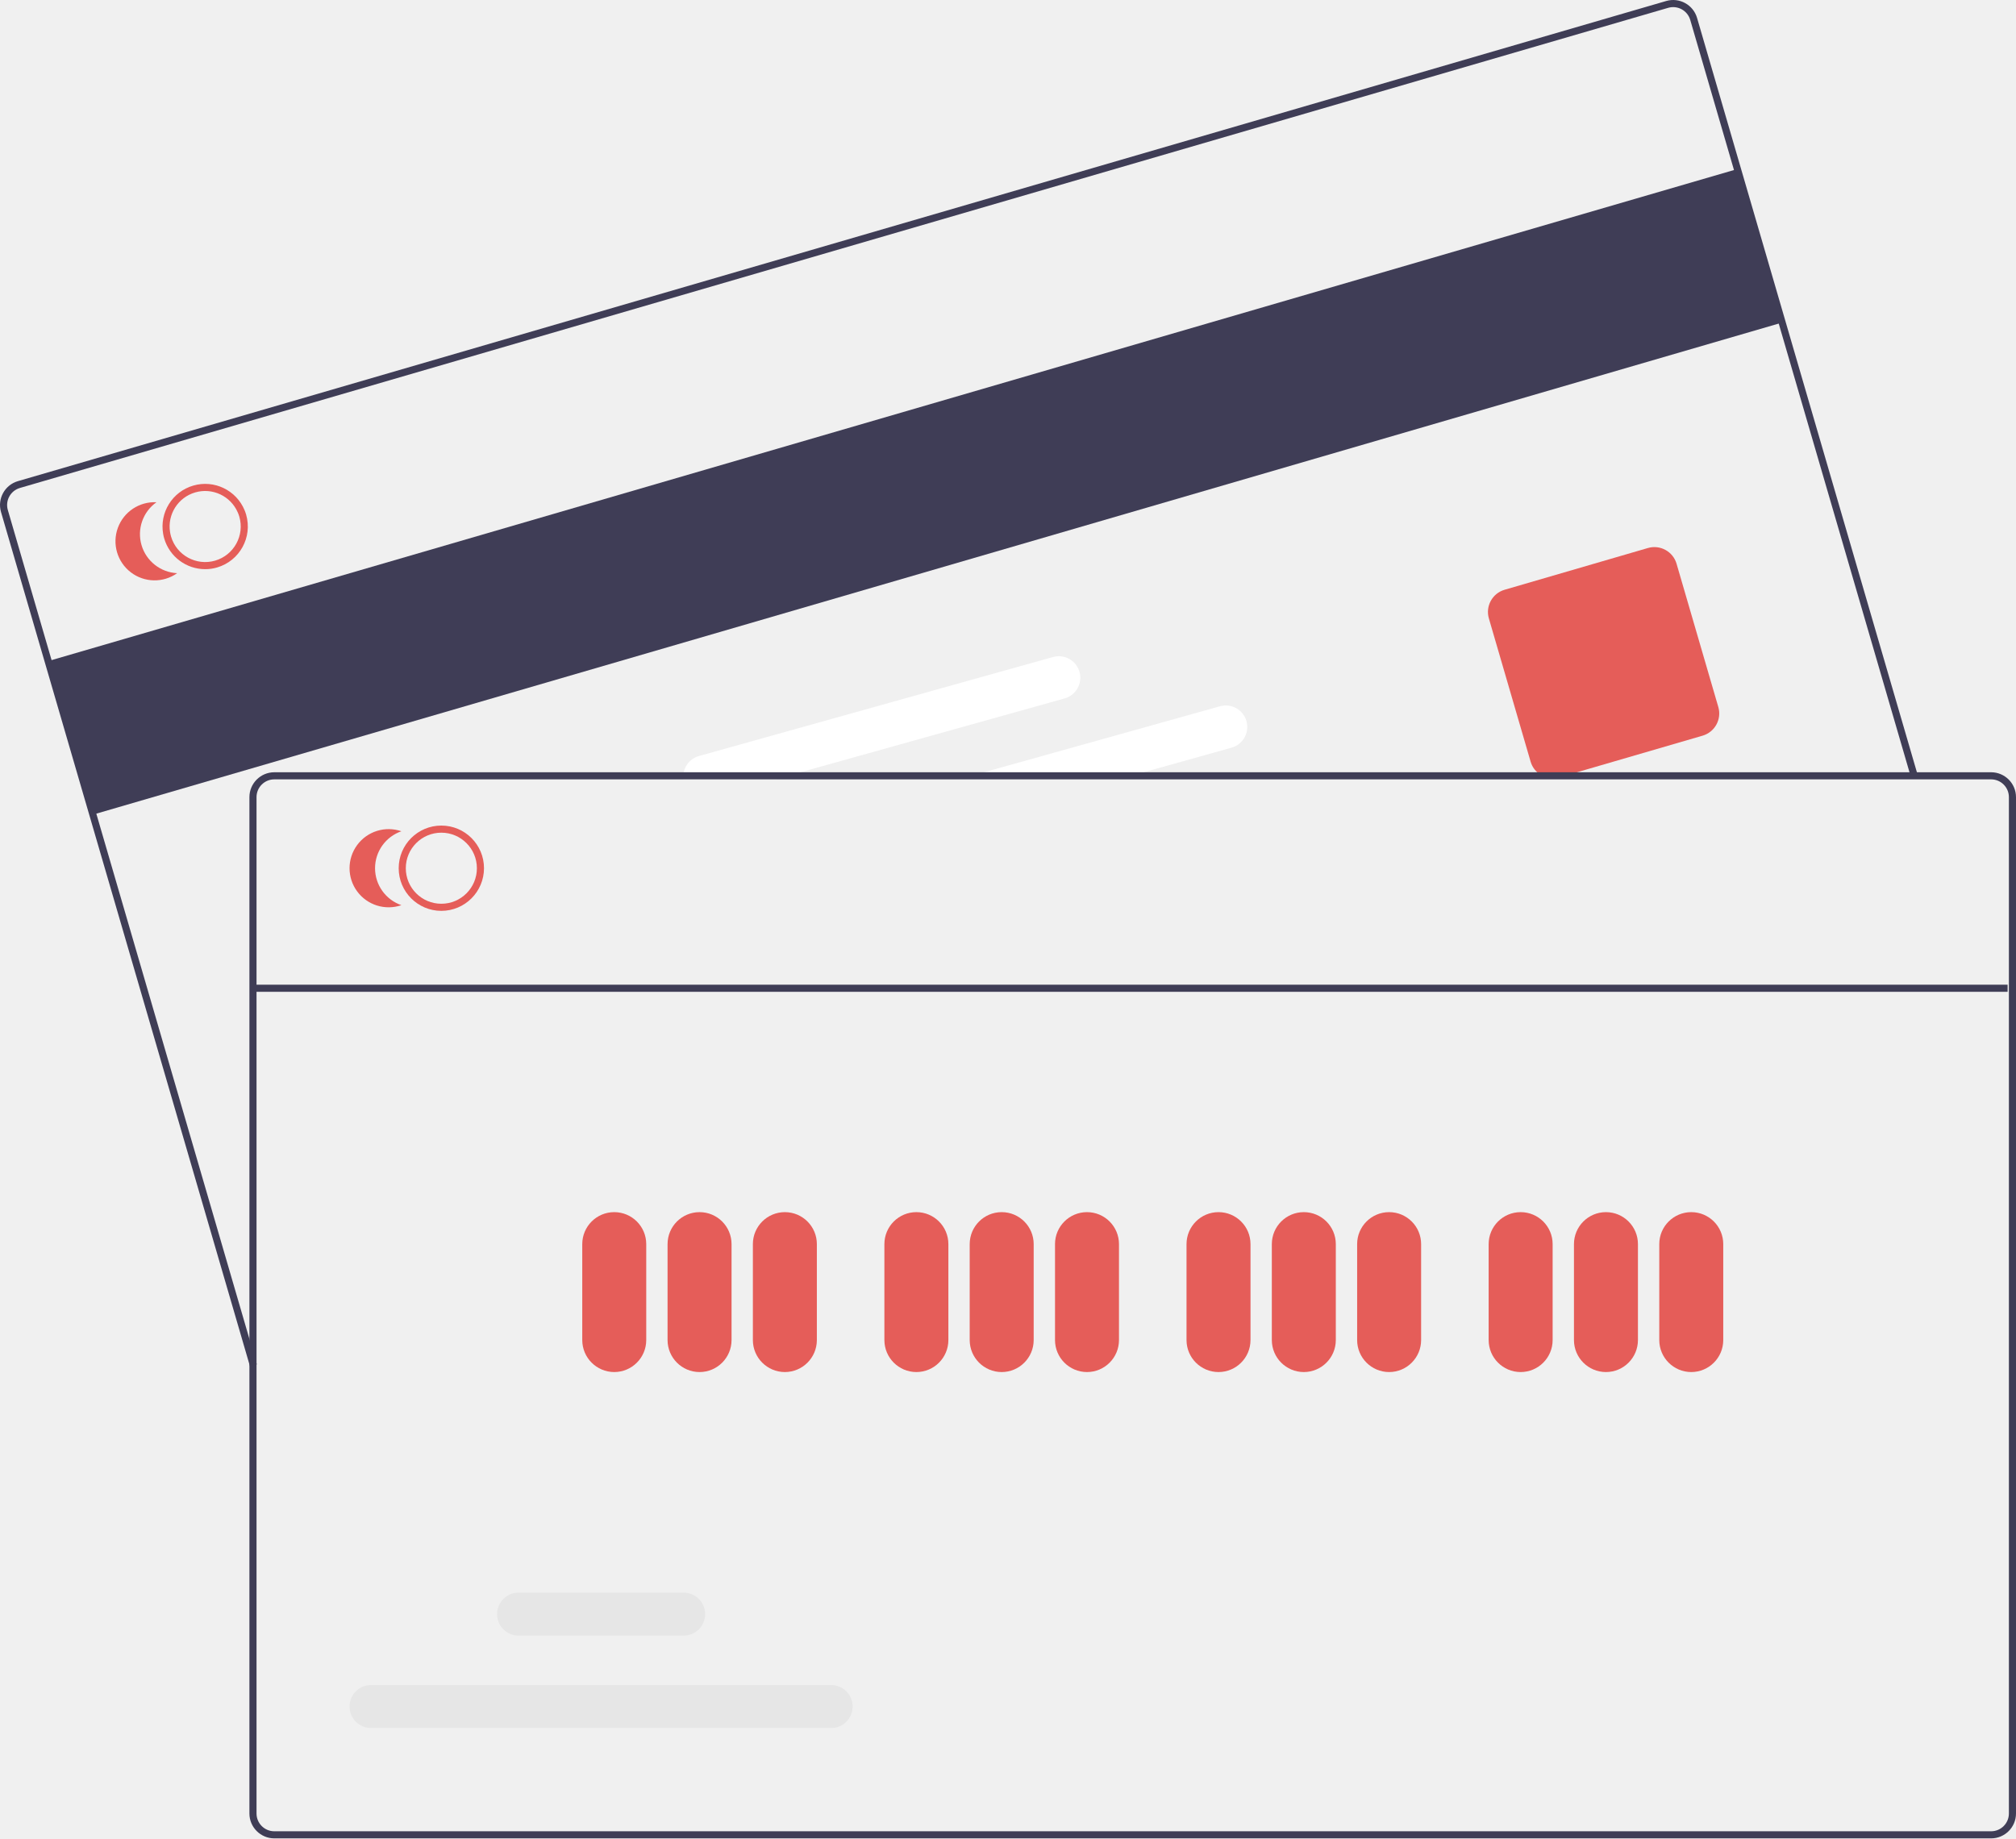
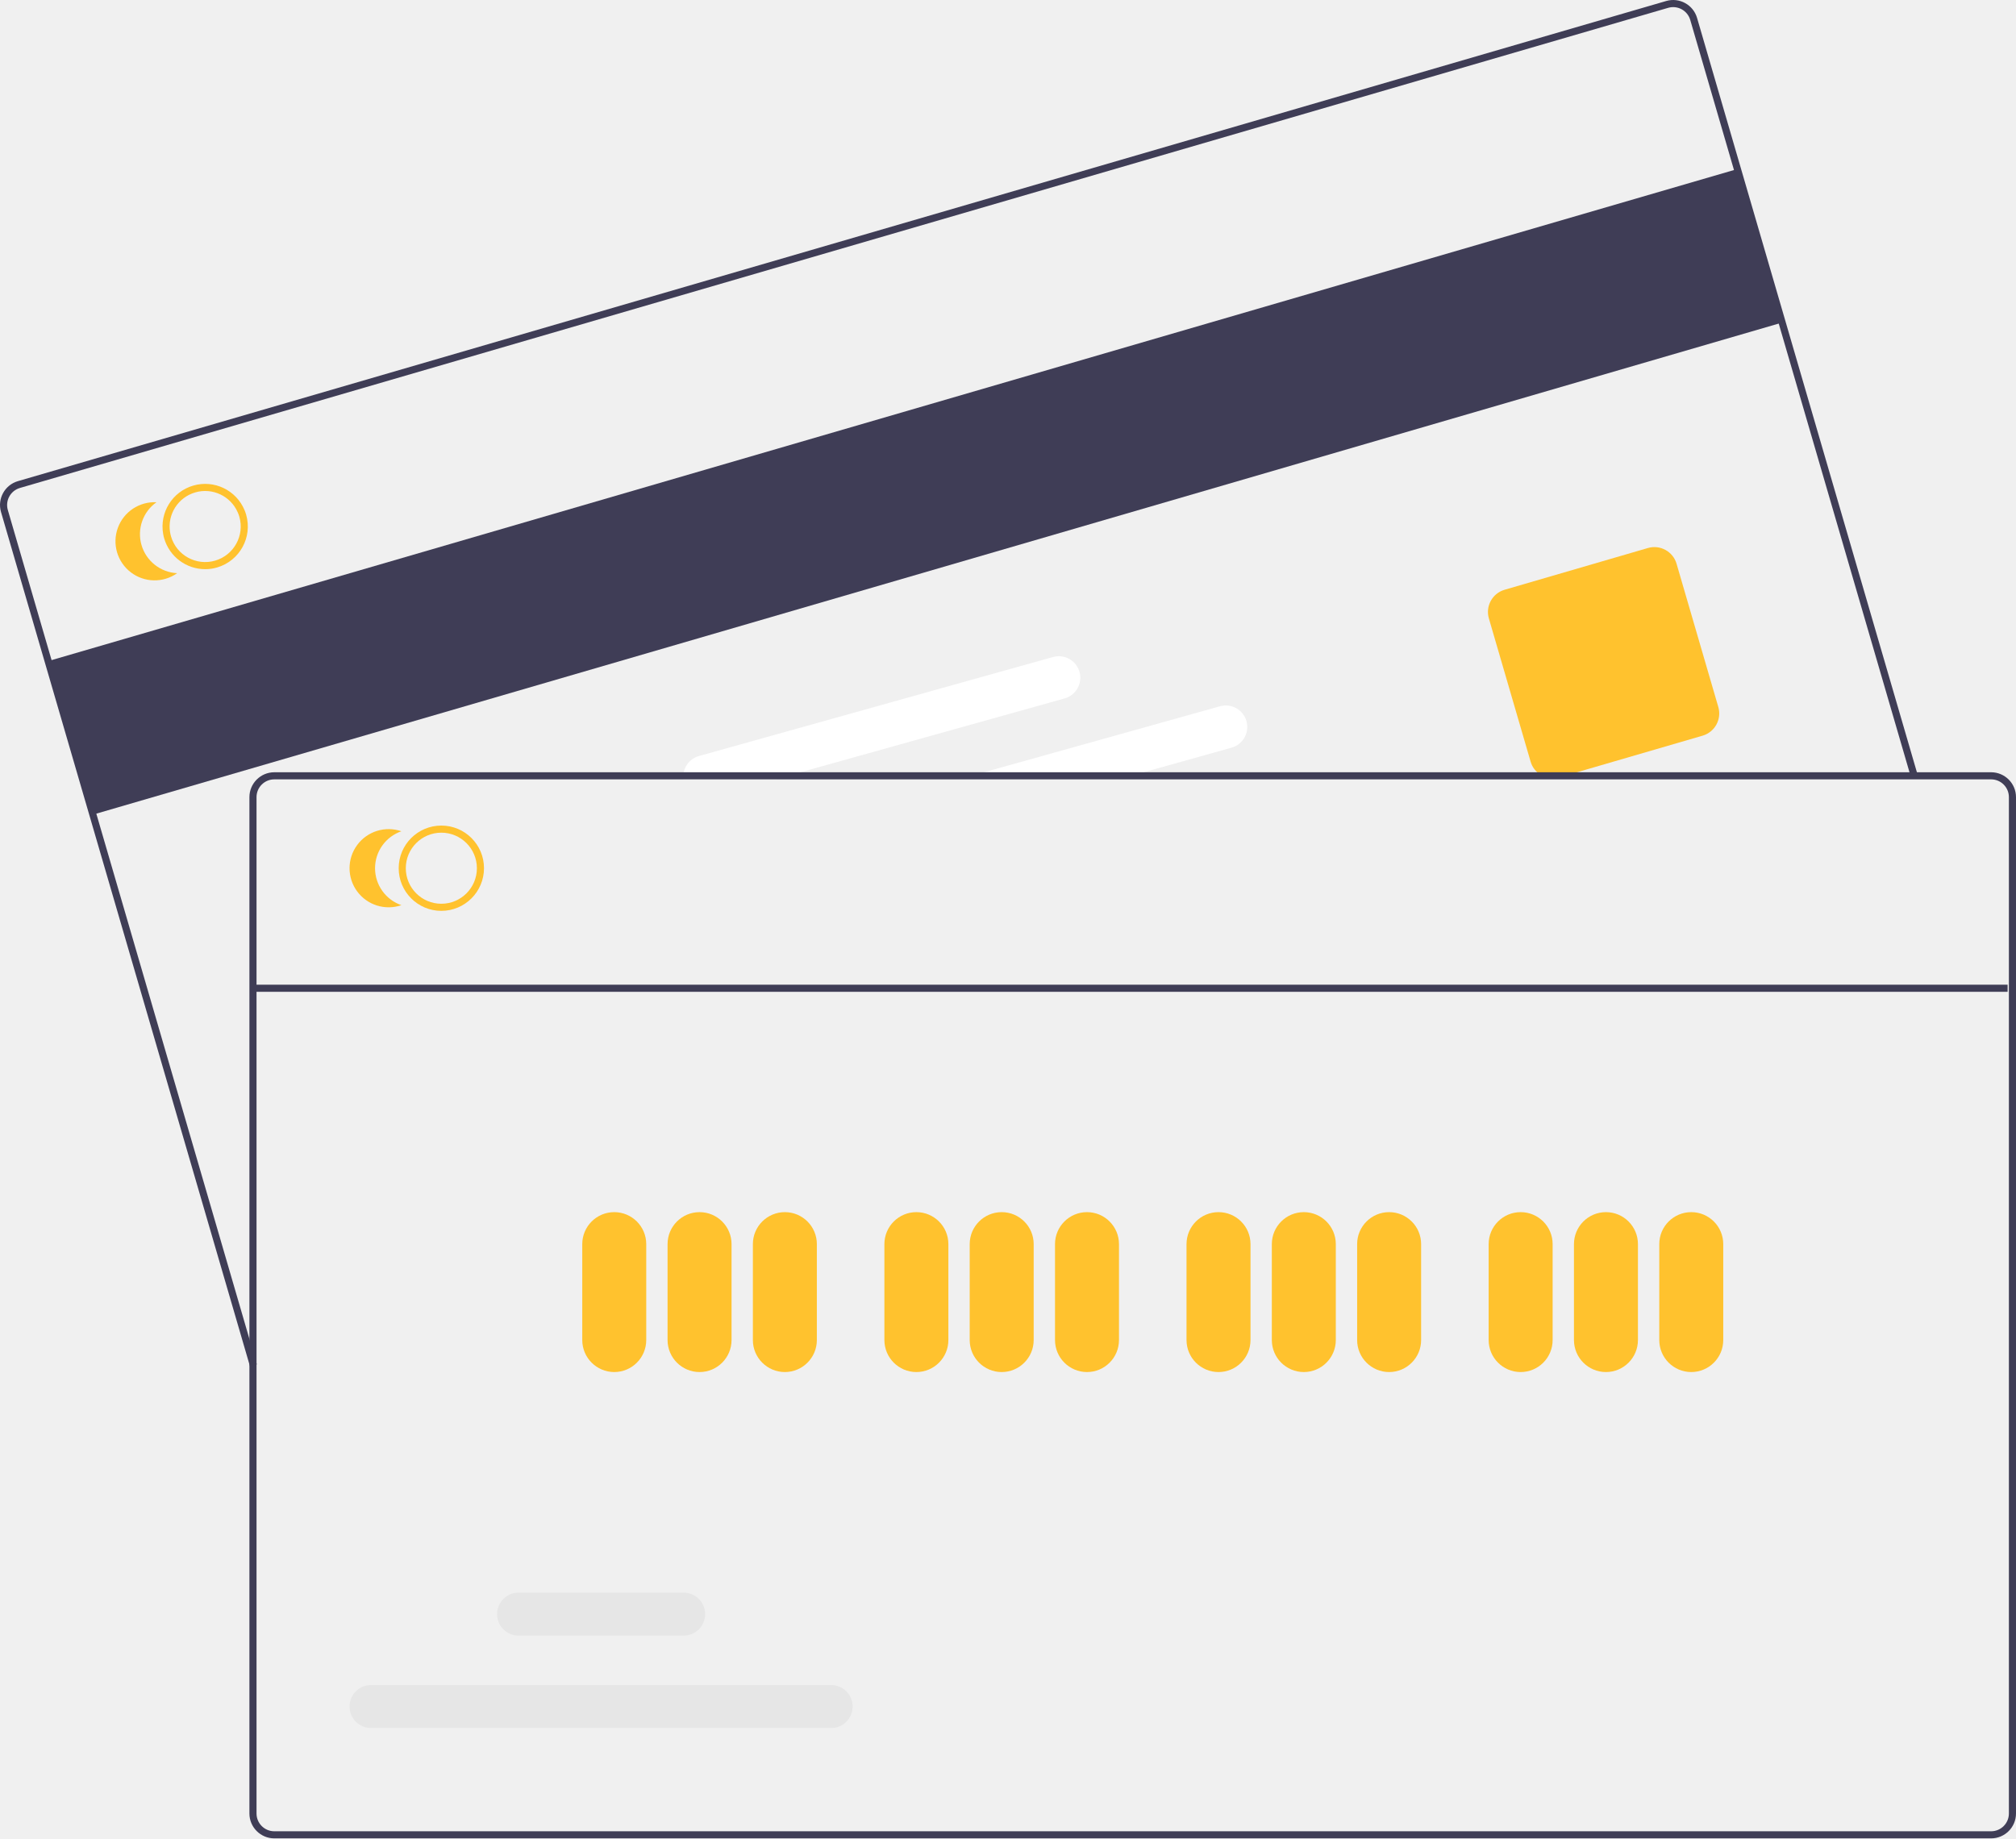
<svg xmlns="http://www.w3.org/2000/svg" id="abd5c76d-7219-42bc-94fd-ab97f702b65a" data-name="Layer 1" width="567.17" height="517.31" viewBox="0 0 567.17 517.31">
  <rect x="326.035" y="307.389" width="495" height="45" transform="translate(-385.4543 -17.88532) rotate(-16.24392)" fill="#3f3d56" />
  <path d="M386.4,575.969,316.354,335.556a7,7,0,0,1,4.763-8.679L784.835,191.769a7.006,7.006,0,0,1,8.679,4.762l62.056,212.989-1.92.56L791.593,197.091a5.009,5.009,0,0,0-6.199-3.402L321.676,328.798a5,5,0,0,0-3.402,6.199l70.047,240.413Z" transform="translate(-316.0711 -191.4881)" fill="#3f3d56" />
-   <path d="M752.933,410.51a6.512,6.512,0,0,1-6.243-4.683l-11.749-40.323a6.507,6.507,0,0,1,4.422-8.059l40.323-11.749a6.507,6.507,0,0,1,8.059,4.423L799.494,390.443a6.507,6.507,0,0,1-4.422,8.059l-40.323,11.749A6.479,6.479,0,0,1,752.933,410.51Z" transform="translate(-316.0711 -191.4881)" fill="#E55D59" />
-   <path d="M385.318,336.3a11.691,11.691,0,0,0-.43-1.22,12,12,0,0,0-22.91,6.67,11.38,11.38,0,0,0,.29,1.26,12.019,12.019,0,0,0,11.53,8.64,11.749,11.749,0,0,0,3.35-.48A12.013,12.013,0,0,0,385.318,336.3Zm-8.73,12.95a10.013,10.013,0,0,1-12.4-6.8,11.435,11.435,0,0,1-.28-1.26,9.997,9.997,0,0,1,19.04-5.54,8.338,8.338,0,0,1,.45,1.21A10.004,10.004,0,0,1,376.588,349.25Z" transform="translate(-316.0711 -191.4881)" fill="#E55D59" />
-   <path d="M355.885,344.87a11.002,11.002,0,0,1,4.208-12.057,11,11,0,1,0,5.818,19.967A11.002,11.002,0,0,1,355.885,344.87Z" transform="translate(-316.0711 -191.4881)" fill="#E55D59" />
+   <path d="M752.933,410.51a6.512,6.512,0,0,1-6.243-4.683l-11.749-40.323a6.507,6.507,0,0,1,4.422-8.059l40.323-11.749a6.507,6.507,0,0,1,8.059,4.423L799.494,390.443a6.507,6.507,0,0,1-4.422,8.059l-40.323,11.749A6.479,6.479,0,0,1,752.933,410.51Z" transform="translate(-316.0711 -191.4881)" fill="#FFC22E" />
+   <path d="M385.318,336.3a11.691,11.691,0,0,0-.43-1.22,12,12,0,0,0-22.91,6.67,11.38,11.38,0,0,0,.29,1.26,12.019,12.019,0,0,0,11.53,8.64,11.749,11.749,0,0,0,3.35-.48A12.013,12.013,0,0,0,385.318,336.3Zm-8.73,12.95a10.013,10.013,0,0,1-12.4-6.8,11.435,11.435,0,0,1-.28-1.26,9.997,9.997,0,0,1,19.04-5.54,8.338,8.338,0,0,1,.45,1.21A10.004,10.004,0,0,1,376.588,349.25Z" transform="translate(-316.0711 -191.4881)" fill="#FFC22E" />
+   <path d="M355.885,344.87a11.002,11.002,0,0,1,4.208-12.057,11,11,0,1,0,5.818,19.967A11.002,11.002,0,0,1,355.885,344.87Z" transform="translate(-316.0711 -191.4881)" fill="#FFC22E" />
  <path d="M666.747,394.43a6.042,6.042,0,0,0-7.45-4.2L592.907,408.8l-7.15,2h44.9l7.15-2,24.75-6.92A6.049,6.049,0,0,0,666.747,394.43Z" transform="translate(-316.0711 -191.4881)" fill="#FFF" />
  <path d="M619.777,380.56a6.045,6.045,0,0,0-7.45-4.19l-99.62,27.86a6.068,6.068,0,0,0-4.37,6.57h25.79l7.16-2,74.3-20.78A6.055,6.055,0,0,0,619.777,380.56Z" transform="translate(-316.0711 -191.4881)" fill="#FFF" />
  <path d="M876.241,408.798H393.241a7.008,7.008,0,0,0-7,7v286a7.008,7.008,0,0,0,7,7H876.241a7.008,7.008,0,0,0,7-7v-286A7.008,7.008,0,0,0,876.241,408.798Zm5,293a5.002,5.002,0,0,1-5,5H393.241a5.002,5.002,0,0,1-5-5v-286a5.002,5.002,0,0,1,5-5H876.241a5.002,5.002,0,0,1,5,5Z" transform="translate(-316.0711 -191.4881)" fill="#3f3d56" />
-   <path d="M440.237,447.8a12,12,0,1,1,12-12A12.014,12.014,0,0,1,440.237,447.8Zm0-22a10,10,0,1,0,10,10A10.011,10.011,0,0,0,440.237,425.8Z" transform="translate(-316.0711 -191.4881)" fill="#E55D59" />
-   <path d="M421.585,435.8a11.002,11.002,0,0,1,7.413-10.399,11,11,0,1,0,0,20.797A11.002,11.002,0,0,1,421.585,435.8Z" transform="translate(-316.0711 -191.4881)" fill="#E55D59" />
-   <path d="M488.881,577.578a9.01,9.01,0,0,1-9-9v-27a9,9,0,0,1,18,0v27A9.01,9.01,0,0,1,488.881,577.578Z" transform="translate(-316.0711 -191.4881)" fill="#E55D59" />
-   <path d="M512.881,577.578a9.01,9.01,0,0,1-9-9v-27a9,9,0,0,1,18,0v27A9.01,9.01,0,0,1,512.881,577.578Z" transform="translate(-316.0711 -191.4881)" fill="#E55D59" />
-   <path d="M536.881,577.578a9.01,9.01,0,0,1-9-9v-27a9,9,0,0,1,18,0v27A9.01,9.01,0,0,1,536.881,577.578Z" transform="translate(-316.0711 -191.4881)" fill="#E55D59" />
-   <path d="M573.881,577.578a9.01,9.01,0,0,1-9-9v-27a9,9,0,0,1,18,0v27A9.01,9.01,0,0,1,573.881,577.578Z" transform="translate(-316.0711 -191.4881)" fill="#E55D59" />
-   <path d="M597.881,577.578a9.01,9.01,0,0,1-9-9v-27a9,9,0,0,1,18,0v27A9.01,9.01,0,0,1,597.881,577.578Z" transform="translate(-316.0711 -191.4881)" fill="#E55D59" />
-   <path d="M621.881,577.578a9.01,9.01,0,0,1-9-9v-27a9,9,0,0,1,18,0v27A9.01,9.01,0,0,1,621.881,577.578Z" transform="translate(-316.0711 -191.4881)" fill="#E55D59" />
-   <path d="M658.881,577.578a9.01,9.01,0,0,1-9-9v-27a9,9,0,0,1,18,0v27A9.01,9.01,0,0,1,658.881,577.578Z" transform="translate(-316.0711 -191.4881)" fill="#E55D59" />
-   <path d="M682.881,577.578a9.01,9.01,0,0,1-9-9v-27a9,9,0,0,1,18,0v27A9.01,9.01,0,0,1,682.881,577.578Z" transform="translate(-316.0711 -191.4881)" fill="#E55D59" />
-   <path d="M706.881,577.578a9.01,9.01,0,0,1-9-9v-27a9,9,0,0,1,18,0v27A9.01,9.01,0,0,1,706.881,577.578Z" transform="translate(-316.0711 -191.4881)" fill="#E55D59" />
-   <path d="M743.881,577.578a9.01,9.01,0,0,1-9-9v-27a9,9,0,0,1,18,0v27A9.01,9.01,0,0,1,743.881,577.578Z" transform="translate(-316.0711 -191.4881)" fill="#E55D59" />
-   <path d="M767.881,577.578a9.01,9.01,0,0,1-9-9v-27a9,9,0,0,1,18,0v27A9.01,9.01,0,0,1,767.881,577.578Z" transform="translate(-316.0711 -191.4881)" fill="#E55D59" />
-   <path d="M791.881,577.578a9.01,9.01,0,0,1-9-9v-27a9,9,0,0,1,18,0v27A9.01,9.01,0,0,1,791.881,577.578Z" transform="translate(-316.0711 -191.4881)" fill="#E55D59" />
+   <path d="M440.237,447.8a12,12,0,1,1,12-12A12.014,12.014,0,0,1,440.237,447.8Zm0-22a10,10,0,1,0,10,10A10.011,10.011,0,0,0,440.237,425.8Z" transform="translate(-316.0711 -191.4881)" fill="#FFC22E" />
+   <path d="M421.585,435.8a11.002,11.002,0,0,1,7.413-10.399,11,11,0,1,0,0,20.797A11.002,11.002,0,0,1,421.585,435.8Z" transform="translate(-316.0711 -191.4881)" fill="#FFC22E" />
+   <path d="M488.881,577.578a9.01,9.01,0,0,1-9-9v-27a9,9,0,0,1,18,0v27A9.01,9.01,0,0,1,488.881,577.578Z" transform="translate(-316.0711 -191.4881)" fill="#FFC22E" />
+   <path d="M512.881,577.578a9.01,9.01,0,0,1-9-9v-27a9,9,0,0,1,18,0v27A9.01,9.01,0,0,1,512.881,577.578Z" transform="translate(-316.0711 -191.4881)" fill="#FFC22E" />
+   <path d="M536.881,577.578a9.01,9.01,0,0,1-9-9v-27a9,9,0,0,1,18,0v27A9.01,9.01,0,0,1,536.881,577.578Z" transform="translate(-316.0711 -191.4881)" fill="#FFC22E" />
+   <path d="M573.881,577.578a9.01,9.01,0,0,1-9-9v-27a9,9,0,0,1,18,0v27A9.01,9.01,0,0,1,573.881,577.578Z" transform="translate(-316.0711 -191.4881)" fill="#FFC22E" />
+   <path d="M597.881,577.578a9.01,9.01,0,0,1-9-9v-27a9,9,0,0,1,18,0v27A9.01,9.01,0,0,1,597.881,577.578Z" transform="translate(-316.0711 -191.4881)" fill="#FFC22E" />
+   <path d="M621.881,577.578a9.01,9.01,0,0,1-9-9v-27a9,9,0,0,1,18,0v27A9.01,9.01,0,0,1,621.881,577.578Z" transform="translate(-316.0711 -191.4881)" fill="#FFC22E" />
+   <path d="M658.881,577.578a9.01,9.01,0,0,1-9-9v-27a9,9,0,0,1,18,0v27A9.01,9.01,0,0,1,658.881,577.578Z" transform="translate(-316.0711 -191.4881)" fill="#FFC22E" />
+   <path d="M682.881,577.578a9.01,9.01,0,0,1-9-9v-27a9,9,0,0,1,18,0v27A9.01,9.01,0,0,1,682.881,577.578Z" transform="translate(-316.0711 -191.4881)" fill="#FFC22E" />
+   <path d="M706.881,577.578a9.01,9.01,0,0,1-9-9v-27a9,9,0,0,1,18,0v27A9.01,9.01,0,0,1,706.881,577.578Z" transform="translate(-316.0711 -191.4881)" fill="#FFC22E" />
+   <path d="M743.881,577.578a9.01,9.01,0,0,1-9-9v-27a9,9,0,0,1,18,0v27A9.01,9.01,0,0,1,743.881,577.578Z" transform="translate(-316.0711 -191.4881)" fill="#FFC22E" />
+   <path d="M767.881,577.578a9.01,9.01,0,0,1-9-9v-27a9,9,0,0,1,18,0v27A9.01,9.01,0,0,1,767.881,577.578Z" transform="translate(-316.0711 -191.4881)" fill="#FFC22E" />
+   <path d="M791.881,577.578a9.01,9.01,0,0,1-9-9v-27a9,9,0,0,1,18,0v27A9.01,9.01,0,0,1,791.881,577.578Z" transform="translate(-316.0711 -191.4881)" fill="#FFC22E" />
  <path d="M549.899,677.745H420.459a6.047,6.047,0,1,1,0-12.095H549.899a6.047,6.047,0,1,1,0,12.095Z" transform="translate(-316.0711 -191.4881)" fill="#e6e6e6" />
  <path d="M508.399,651.745H461.959a6.047,6.047,0,1,1,0-12.095h46.44a6.047,6.047,0,1,1,0,12.095Z" transform="translate(-316.0711 -191.4881)" fill="#e6e6e6" />
  <rect x="71.81" y="277.09" width="493" height="2" fill="#3f3d56" />
</svg>
